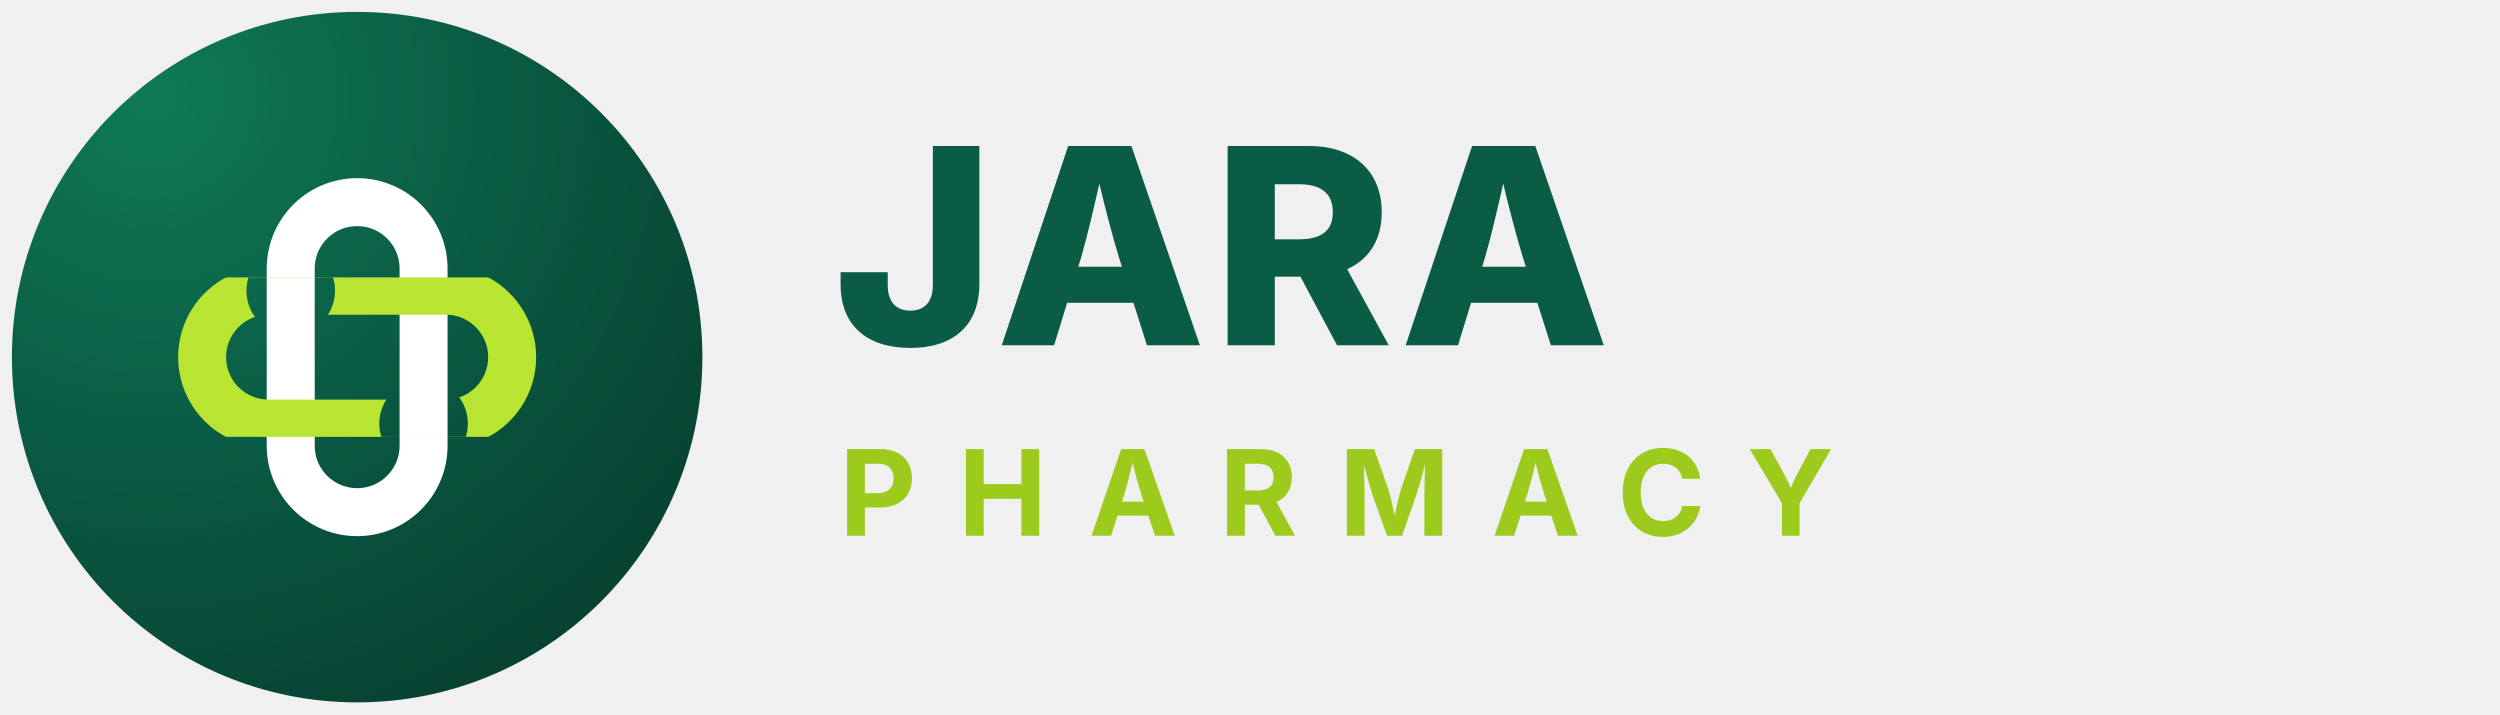
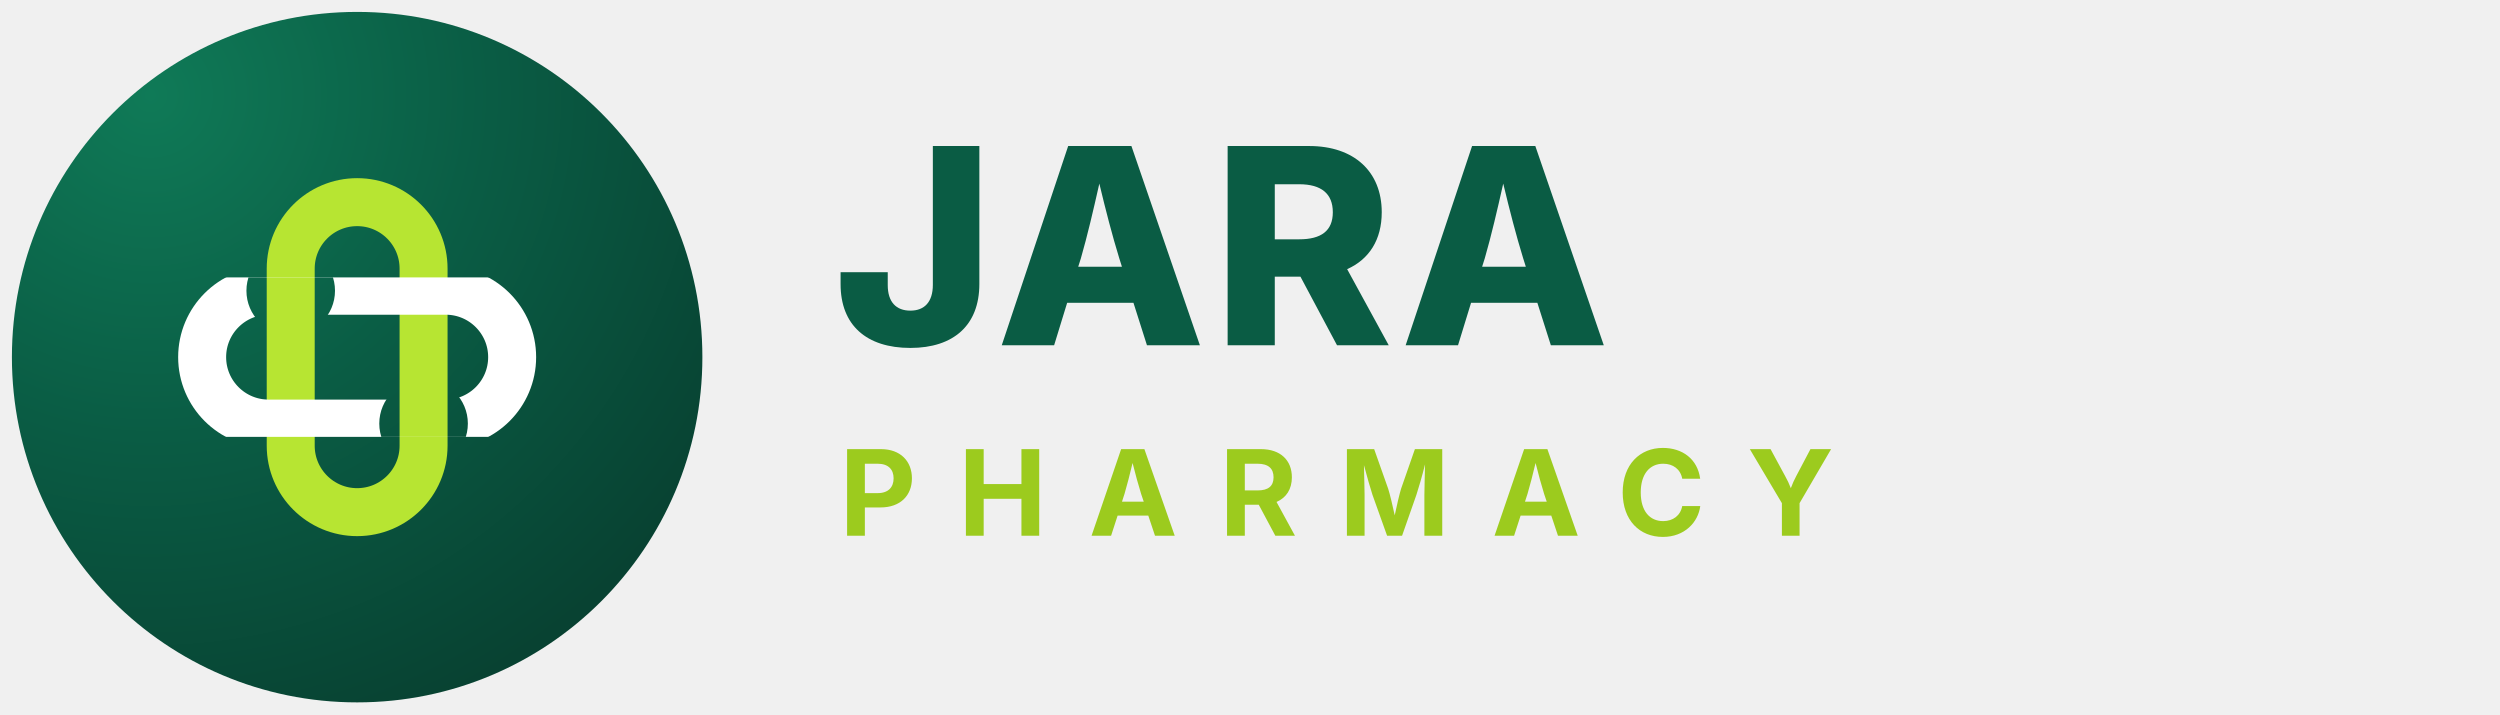
<svg xmlns="http://www.w3.org/2000/svg" viewBox="0 0 420 120" width="420" height="120" font-family="Inter, system-ui, sans-serif">
  <defs>
    <radialGradient id="disc-full" cx="20%" cy="12%" r="110%">
      <stop offset="0%" stop-color="#0F7A57" />
      <stop offset="45%" stop-color="#0A5C44" />
      <stop offset="100%" stop-color="#073B2D" />
    </radialGradient>
    <mask id="weave-full">
      <rect width="120" height="120" fill="white" />
      <circle cx="42" cy="42" r="12" fill="black" />
      <circle cx="78" cy="78" r="12" fill="black" />
    </mask>
  </defs>
  <circle cx="60" cy="60" r="58" fill="url(#disc-full)" />
  <g transform="translate(60 60) scale(0.62) translate(-60 -60)">
-     <rect x="42" y="18" width="36" height="84" rx="18" fill="none" stroke="#FFFFFF" stroke-width="13" stroke-linejoin="round" />
+     <rect x="42" y="18" width="36" height="84" rx="18" fill="none" stroke="#B7E532" stroke-width="13" stroke-linejoin="round" />
    <g mask="url(#weave-full)">
-       <rect x="18" y="42" width="84" height="36" rx="18" fill="none" stroke="#B7E532" stroke-width="13" stroke-linejoin="round" />
+       <rect x="18" y="42" width="84" height="36" rx="18" fill="none" stroke="#FFFFFF" stroke-width="13" stroke-linejoin="round" />
    </g>
  </g>
  <text x="140" y="58" fill="#0A5C44" font-size="46" font-weight="800" letter-spacing="1">JARA</text>
  <text x="141" y="90" fill="#9CCB1E" font-size="20" font-weight="700" letter-spacing="7">PHARMACY</text>
</svg>
